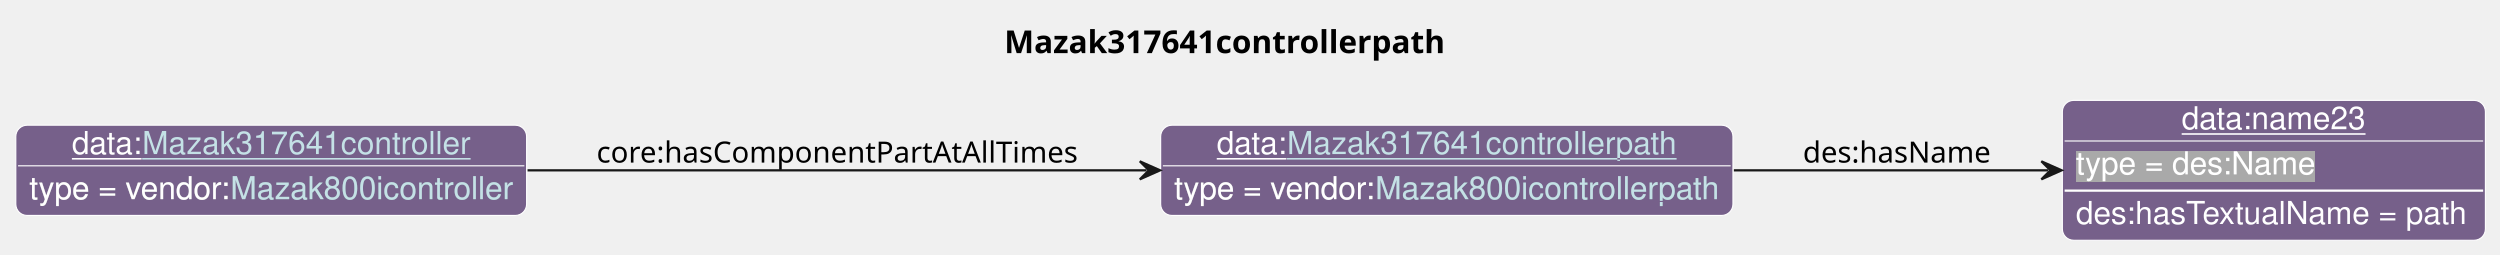
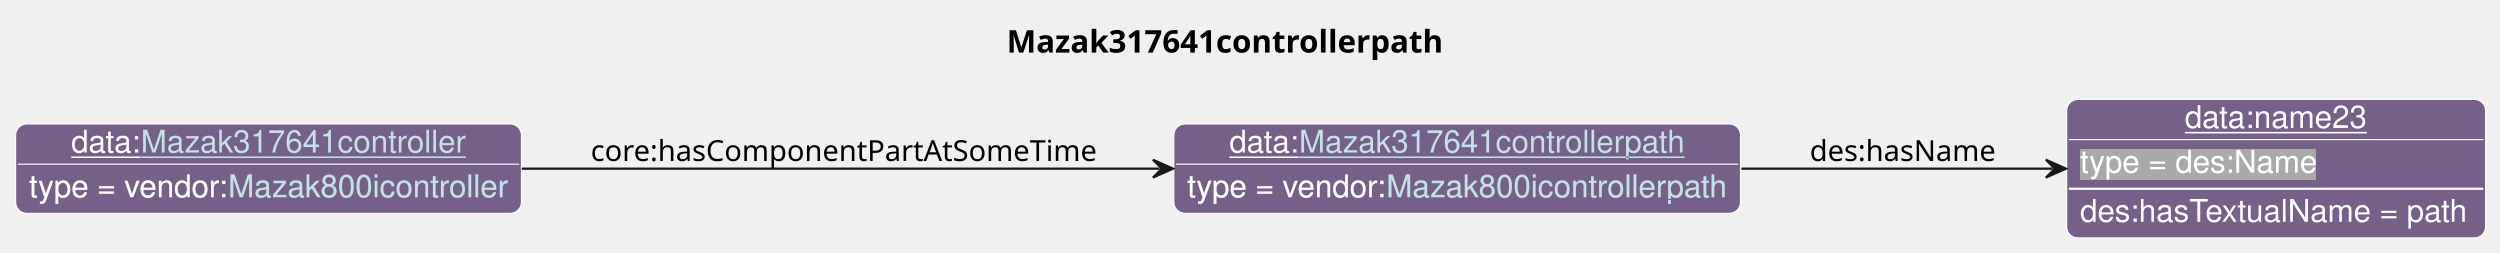
- <svg xmlns="http://www.w3.org/2000/svg" xmlns:xlink="http://www.w3.org/1999/xlink" contentStyleType="text/css" data-diagram-type="CLASS" height="113px" preserveAspectRatio="none" style="width:1108px;height:113px;background:#FFFFFF;" version="1.1" viewBox="0 0 1108 113" width="1108px" zoomAndPan="magnify">
+ <svg xmlns="http://www.w3.org/2000/svg" xmlns:xlink="http://www.w3.org/1999/xlink" contentStyleType="text/css" data-diagram-type="CLASS" height="113px" preserveAspectRatio="none" style="width:1119px;height:113px;background:#FFFFFF;" version="1.1" viewBox="0 0 1119 113" width="1119px" zoomAndPan="magnify">
  <defs>
-     <filter height="1" id="b1wp0tnwfuqou80" width="1" x="0" y="0">
+     <filter height="1" id="b1dvux09zpxdz00" width="1" x="0" y="0">
      <feFlood flood-color="#76608A" result="flood" />
      <feComposite in="SourceGraphic" in2="flood" operator="over" />
    </filter>
-     <filter height="1" id="b1wp0tnwfuqou81" width="1" x="0" y="0">
+     <filter height="1" id="b1dvux09zpxdz01" width="1" x="0" y="0">
      <feFlood flood-color="#A9A9A9" result="flood" />
      <feComposite in="SourceGraphic" in2="flood" operator="over" />
    </filter>
  </defs>
  <g>
    <g class="title" data-source-line="13">
-       <text fill="#000000" font-family="sans-serif" font-size="14" font-weight="bold" lengthAdjust="spacing" textLength="204.326" x="445.103" y="23.535">Mazak317641controllerpath</text>
+       <text fill="#000000" font-family="sans-serif" font-size="14" font-weight="bold" lengthAdjust="spacing" textLength="204.326" x="450.603" y="23.535">Mazak317641controllerpath</text>
    </g>
    <g class="entity" data-entity="o0" data-source-line="131" data-uid="ent0002" id="entity_o0">
-       <rect fill="#76608A" height="40" rx="5" ry="5" style="stroke:#FFFFFF;stroke-width:0.5;" width="253.644" x="514.4" y="55.488" />
-       <text fill="#FFFFFF" font-family="Helvetica" font-size="14" lengthAdjust="spacing" text-decoration="underline" textLength="31.138" x="539.264" y="68.269">data:</text>
+       <rect fill="#76608A" height="40" rx="5" ry="5" style="stroke:#FFFFFF;stroke-width:0.5;" width="253.644" x="525.4" y="55.488" />
+       <text fill="#FFFFFF" font-family="Helvetica" font-size="14" lengthAdjust="spacing" text-decoration="underline" textLength="31.138" x="550.264" y="68.269">data:</text>
      <a href="./Mazak317641controllerpath.html" target="_top" title="./Mazak317641controllerpath.html" xlink:actuate="onRequest" xlink:href="./Mazak317641controllerpath.html" xlink:show="new" xlink:title="./Mazak317641controllerpath.html" xlink:type="simple">
-         <text fill="#C4E1E6" font-family="Helvetica" font-size="14" lengthAdjust="spacing" text-decoration="underline" textLength="172.778" x="570.402" y="68.269">Mazak317641controllerpath</text>
+         <text fill="#C4E1E6" font-family="Helvetica" font-size="14" lengthAdjust="spacing" text-decoration="underline" textLength="172.778" x="581.402" y="68.269">Mazak317641controllerpath</text>
      </a>
-       <line style="stroke:#FFFFFF;stroke-width:0.5;" x1="515.4" x2="767.044" y1="73.488" y2="73.488" />
-       <text fill="#FFFFFF" filter="url(#b1wp0tnwfuqou80)" font-family="Helvetica" font-size="14" lengthAdjust="spacing" textLength="89.113" x="520.4" y="88.269">type = vendor:</text>
+       <line style="stroke:#FFFFFF;stroke-width:0.5;" x1="526.4" x2="778.044" y1="73.488" y2="73.488" />
+       <text fill="#FFFFFF" filter="url(#b1dvux09zpxdz00)" font-family="Helvetica" font-size="14" lengthAdjust="spacing" textLength="89.113" x="531.4" y="88.269">type = vendor:</text>
      <a href="../Mazak.html#Mazak800icontrollerpath" target="_top" title="../Mazak.html#Mazak800icontrollerpath" xlink:actuate="onRequest" xlink:href="../Mazak.html#Mazak800icontrollerpath" xlink:show="new" xlink:title="../Mazak.html#Mazak800icontrollerpath" xlink:type="simple">
-         <text fill="#C4E1E6" filter="url(#b1wp0tnwfuqou80)" font-family="Helvetica" font-size="14" lengthAdjust="spacing" textLength="152.53" x="609.513" y="88.269">Mazak800icontrollerpath</text>
-         <line style="stroke:#76608A;stroke-width:0.5;" x1="609.513" x2="762.044" y1="89.269" y2="89.269" />
+         <text fill="#C4E1E6" filter="url(#b1dvux09zpxdz00)" font-family="Helvetica" font-size="14" lengthAdjust="spacing" textLength="152.53" x="620.513" y="88.269">Mazak800icontrollerpath</text>
+         <line style="stroke:#76608A;stroke-width:0.5;" x1="620.513" x2="773.044" y1="89.269" y2="89.269" />
      </a>
    </g>
    <g class="entity" data-entity="o1" data-source-line="131" data-uid="ent0003" id="entity_o1">
-       <rect fill="#76608A" height="62" rx="5" ry="5" style="stroke:#FFFFFF;stroke-width:0.5;" width="187.492" x="914.04" y="44.488" />
-       <text fill="#FFFFFF" font-family="Helvetica" font-size="14" lengthAdjust="spacing" text-decoration="underline" textLength="81.731" x="966.921" y="57.269">data:name23</text>
-       <line style="stroke:#FFFFFF;stroke-width:0.5;" x1="915.04" x2="1100.532" y1="62.488" y2="62.488" />
-       <text fill="#FFFFFF" filter="url(#b1wp0tnwfuqou81)" font-family="Helvetica" font-size="14" lengthAdjust="spacing" textLength="106.224" x="920.04" y="77.269">type = des:Name</text>
-       <line style="stroke:#FFFFFF;stroke-width:1;" x1="915.04" x2="1100.532" y1="84.488" y2="84.488" />
-       <text fill="#FFFFFF" font-family="Helvetica" font-size="14" lengthAdjust="spacing" textLength="175.492" x="920.04" y="99.269">des:hasTextualName = path</text>
+       <rect fill="#76608A" height="62" rx="5" ry="5" style="stroke:#FFFFFF;stroke-width:0.5;" width="187.492" x="925.04" y="44.488" />
+       <text fill="#FFFFFF" font-family="Helvetica" font-size="14" lengthAdjust="spacing" text-decoration="underline" textLength="81.731" x="977.921" y="57.269">data:name23</text>
+       <line style="stroke:#FFFFFF;stroke-width:0.5;" x1="926.04" x2="1111.532" y1="62.488" y2="62.488" />
+       <text fill="#FFFFFF" filter="url(#b1dvux09zpxdz01)" font-family="Helvetica" font-size="14" lengthAdjust="spacing" textLength="106.224" x="931.04" y="77.269">type = des:Name</text>
+       <line style="stroke:#FFFFFF;stroke-width:1;" x1="926.04" x2="1111.532" y1="84.488" y2="84.488" />
+       <text fill="#FFFFFF" font-family="Helvetica" font-size="14" lengthAdjust="spacing" textLength="175.492" x="931.04" y="99.269">des:hasTextualName = path</text>
    </g>
    <g class="entity" data-entity="o2" data-source-line="131" data-uid="ent0004" id="entity_o2">
      <rect fill="#76608A" height="40" rx="5" ry="5" style="stroke:#FFFFFF;stroke-width:0.5;" width="226.395" x="7" y="55.488" />
      <text fill="#FFFFFF" font-family="Helvetica" font-size="14" lengthAdjust="spacing" text-decoration="underline" textLength="31.138" x="31.864" y="68.269">data:</text>
      <a href="./Mazak317641controller.html" target="_top" title="./Mazak317641controller.html" xlink:actuate="onRequest" xlink:href="./Mazak317641controller.html" xlink:show="new" xlink:title="./Mazak317641controller.html" xlink:type="simple">
        <text fill="#C4E1E6" font-family="Helvetica" font-size="14" lengthAdjust="spacing" text-decoration="underline" textLength="145.53" x="63.002" y="68.269">Mazak317641controller</text>
      </a>
      <line style="stroke:#FFFFFF;stroke-width:0.5;" x1="8" x2="232.395" y1="73.488" y2="73.488" />
-       <text fill="#FFFFFF" filter="url(#b1wp0tnwfuqou80)" font-family="Helvetica" font-size="14" lengthAdjust="spacing" textLength="89.113" x="13" y="88.269">type = vendor:</text>
+       <text fill="#FFFFFF" filter="url(#b1dvux09zpxdz00)" font-family="Helvetica" font-size="14" lengthAdjust="spacing" textLength="89.113" x="13" y="88.269">type = vendor:</text>
      <a href="../Mazak.html#Mazak800icontroller" target="_top" title="../Mazak.html#Mazak800icontroller" xlink:actuate="onRequest" xlink:href="../Mazak.html#Mazak800icontroller" xlink:show="new" xlink:title="../Mazak.html#Mazak800icontroller" xlink:type="simple">
-         <text fill="#C4E1E6" filter="url(#b1wp0tnwfuqou80)" font-family="Helvetica" font-size="14" lengthAdjust="spacing" textLength="125.282" x="102.113" y="88.269">Mazak800icontroller</text>
+         <text fill="#C4E1E6" filter="url(#b1dvux09zpxdz00)" font-family="Helvetica" font-size="14" lengthAdjust="spacing" textLength="125.282" x="102.113" y="88.269">Mazak800icontroller</text>
        <line style="stroke:#76608A;stroke-width:0.5;" x1="102.113" x2="227.395" y1="89.269" y2="89.269" />
      </a>
    </g>
    <g class="link" data-entity-1="o0" data-entity-2="o1" data-source-line="195" data-uid="lnk5" id="link_o0_o1">
-       <path codeLine="195" d="M768.45,75.488 C816.18,75.488 863.59,75.488 907.73,75.488" fill="none" id="o0-to-o1" style="stroke:#181818;stroke-width:1;" />
-       <polygon fill="#181818" points="913.73,75.488,904.73,71.488,908.73,75.488,904.73,79.488,913.73,75.488" style="stroke:#181818;stroke-width:1;" />
-       <text fill="#000000" font-family="sans-serif" font-size="13" lengthAdjust="spacing" textLength="84.202" x="799.04" y="72.057">des:hasName</text>
+       <path codeLine="195" d="M779.45,75.488 C827.18,75.488 874.59,75.488 918.73,75.488" fill="none" id="o0-to-o1" style="stroke:#181818;stroke-width:1;" />
+       <polygon fill="#181818" points="924.73,75.488,915.73,71.488,919.73,75.488,915.73,79.488,924.73,75.488" style="stroke:#181818;stroke-width:1;" />
+       <text fill="#000000" font-family="sans-serif" font-size="13" lengthAdjust="spacing" textLength="84.202" x="810.04" y="72.057">des:hasName</text>
    </g>
    <g class="link" data-entity-1="o2" data-entity-2="o0" data-source-line="195" data-uid="lnk6" id="link_o2_o0">
-       <path codeLine="195" d="M233.82,75.488 C316.4,75.488 422.58,75.488 508.16,75.488" fill="none" id="o2-to-o0" style="stroke:#181818;stroke-width:1;" />
-       <polygon fill="#181818" points="514.16,75.488,505.16,71.488,509.16,75.488,505.16,79.488,514.16,75.488" style="stroke:#181818;stroke-width:1;" />
-       <text fill="#000000" font-family="sans-serif" font-size="13" lengthAdjust="spacing" textLength="219.565" x="264.4" y="72.057">core:hasComponentPartAtAllTimes</text>
+       <path codeLine="195" d="M233.6,75.488 C318.99,75.488 430.44,75.488 519.04,75.488" fill="none" id="o2-to-o0" style="stroke:#181818;stroke-width:1;" />
+       <polygon fill="#181818" points="525.04,75.488,516.04,71.488,520.04,75.488,516.04,79.488,525.04,75.488" style="stroke:#181818;stroke-width:1;" />
+       <text fill="#000000" font-family="sans-serif" font-size="13" lengthAdjust="spacing" textLength="230.82" x="264.4" y="72.057">core:hasComponentPartAtSomeTime</text>
    </g>
  </g>
</svg>
